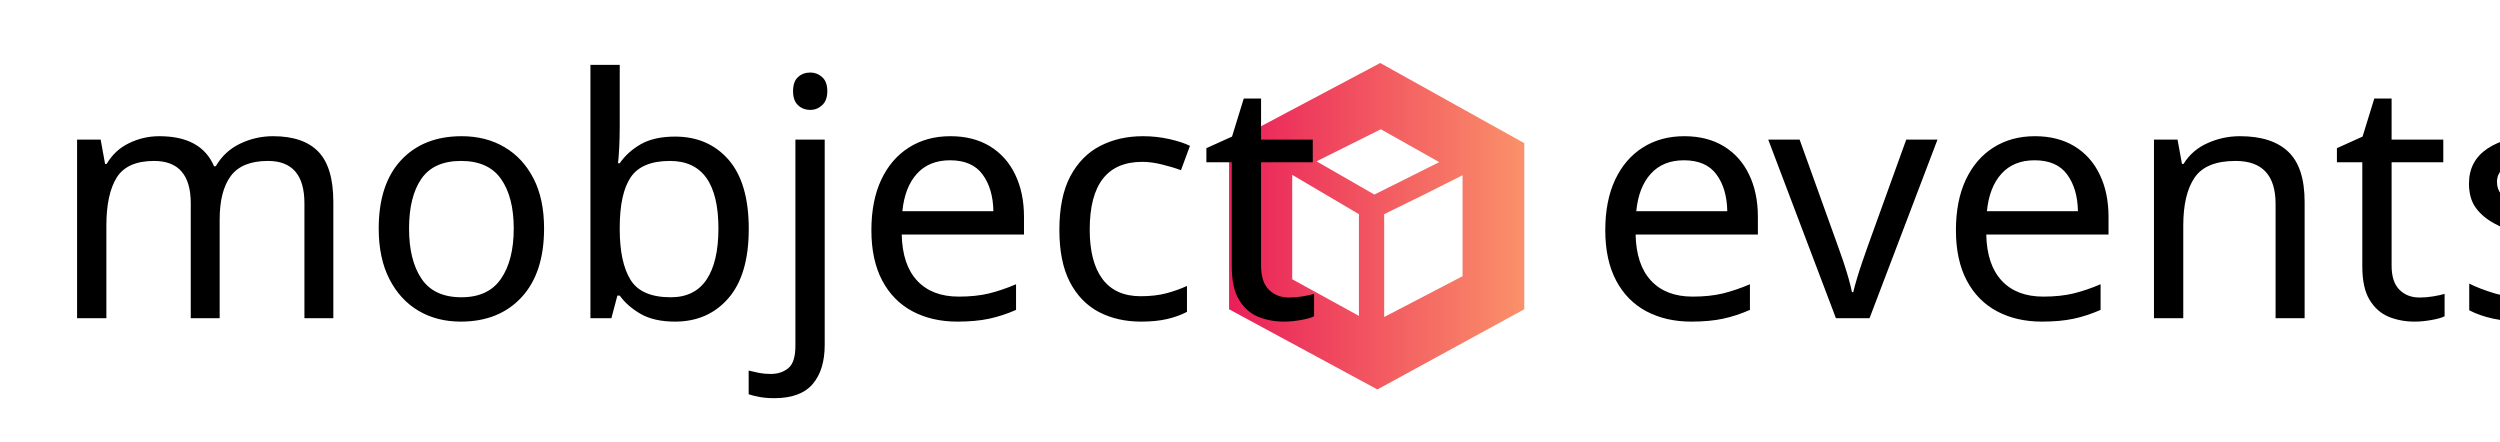
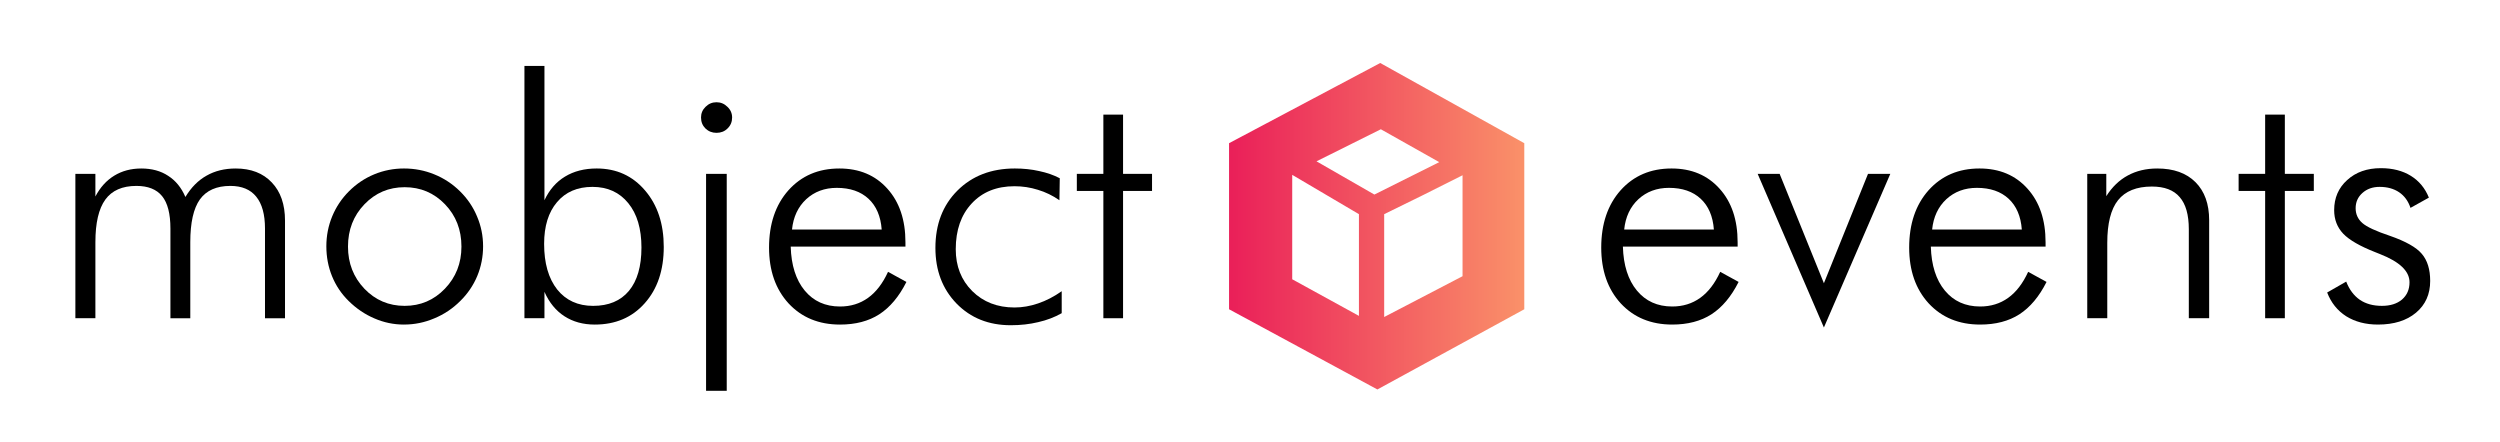
<svg xmlns="http://www.w3.org/2000/svg" xmlns:xlink="http://www.w3.org/1999/xlink" data-v-fde0c5aa="" viewBox="0 0 300 53" class="iconAboveSlogan" version="1.1" id="svg26" width="300" height="53">
  <defs data-v-fde0c5aa="" id="defs2">
    <rect x="206.186" y="94.502" width="184.88" height="40.206" id="rect5108" />
    <linearGradient xlink:href="#0a8ec2f5-8e4c-49ea-94d9-1aa2e987f009" id="linearGradient28183" gradientTransform="scale(0.9509747,1.051553)" x1="5.235" y1="8.118" x2="228.713" y2="8.118" gradientUnits="userSpaceOnUse" />
    <linearGradient xlink:href="#0a8ec2f5-8e4c-49ea-94d9-1aa2e987f009" id="linearGradient28185" gradientTransform="scale(0.9509747,1.051553)" x1="5.235" y1="8.118" x2="228.713" y2="8.118" gradientUnits="userSpaceOnUse" />
  </defs>
  <defs data-v-fde0c5aa="" id="defs6">
    
  </defs>
  <defs data-v-fde0c5aa="" id="defs16">
    <linearGradient data-v-fde0c5aa="" gradientTransform="rotate(25)" id="0a8ec2f5-8e4c-49ea-94d9-1aa2e987f009" x1="0" y1="0" x2="1" y2="0">
      <stop data-v-fde0c5aa="" offset="0%" stop-color="#EA1F59" stop-opacity="1" id="stop11" />
      <stop data-v-fde0c5aa="" offset="100%" stop-color="#FA9169" stop-opacity="1" id="stop13" />
    </linearGradient>
  </defs>
  <g data-v-fde0c5aa="" id="d198cab2-8cfc-4285-8167-c466766b5eca" stroke="none" fill="url(#0a8ec2f5-8e4c-49ea-94d9-1aa2e987f009)" transform="matrix(0.1667039,0,0,0.1667039,146.6568,6.137153)" style="fill:url(#linearGradient28185)">
    <path d="M 113.793,8.536 4.978,66.264 V 185.806 L 111.75,243.535 217.5,185.806 V 66.264 Z M 98.467,190.569 50.446,164.209 V 89.046 L 98.467,117.35 Z M 109.585,103.237 67.931,79.311 114.248,56.229 156.285,79.897 Z M 173.055,162.006 116.645,191.381 V 117.35 L 144.621,103.621 173.055,89.339 Z" id="path18" style="fill:url(#linearGradient28183)" />
  </g>
  <defs data-v-fde0c5aa="" id="defs21">
    
  </defs>
-   <text xml:space="preserve" style="font-style:normal;font-variant:normal;font-weight:normal;font-stretch:normal;font-size:40px;line-height:1.25;font-family:'Futura Lt BT';-inkscape-font-specification:'Futura Lt BT, Normal';font-variant-ligatures:normal;font-variant-caps:normal;font-variant-numeric:normal;font-variant-east-asian:normal;opacity:1;fill:#000000;fill-opacity:1;stroke:none" x="5.842" y="38.187" id="text13650">
-     <tspan x="5.842" y="38.187" style="font-style:normal;font-variant:normal;font-weight:normal;font-stretch:normal;font-size:40px;font-family:'Futura Lt BT';-inkscape-font-specification:'Futura Lt BT, Normal';font-variant-ligatures:normal;font-variant-caps:normal;font-variant-numeric:normal;font-variant-east-asian:normal" id="tspan26453">mobject</tspan>
-   </text>
-   <text xml:space="preserve" style="font-style:normal;font-variant:normal;font-weight:normal;font-stretch:normal;font-size:40px;line-height:1.25;font-family:'Futura Lt BT';-inkscape-font-specification:'Futura Lt BT, Normal';font-variant-ligatures:normal;font-variant-caps:normal;font-variant-numeric:normal;font-variant-east-asian:normal;fill:#000000;fill-opacity:1;stroke:none" x="190.431" y="38.187" id="text13650-6">
-     <tspan x="190.431" y="38.187" style="font-style:normal;font-variant:normal;font-weight:normal;font-stretch:normal;font-size:40px;font-family:'Futura Lt BT';-inkscape-font-specification:'Futura Lt BT, Normal';font-variant-ligatures:normal;font-variant-caps:normal;font-variant-numeric:normal;font-variant-east-asian:normal" id="tspan26453-3">events</tspan>
-   </text>
+   <g aria-label="mobject" id="text13650" style="font-size:40px;line-height:1.25;font-family:'Futura Lt BT';-inkscape-font-specification:'Futura Lt BT, Normal';opacity:1">
+     <path d="M 11.447,38.187 H 9.045 V 20.863 h 2.402 v 2.715 q 0.859,-1.641 2.266,-2.5 1.406,-0.859 3.242,-0.859 1.895,0 3.223,0.879 1.348,0.859 2.07,2.539 1.035,-1.719 2.539,-2.559 1.504,-0.859 3.496,-0.859 2.754,0 4.336,1.68 1.582,1.66 1.582,4.57 v 11.719 H 31.799 V 27.426 q 0,-2.539 -1.055,-3.828 -1.035,-1.289 -3.105,-1.289 -2.48,0 -3.652,1.621 -1.152,1.621 -1.152,5.137 v 9.121 H 20.451 V 27.426 q 0,-2.656 -0.996,-3.887 -0.996,-1.23 -3.086,-1.23 -2.539,0 -3.73,1.641 -1.191,1.641 -1.191,5.117 z" id="path868" />
+     <path d="m 48.557,36.703 q 2.852,0 4.824,-2.051 1.992,-2.07 1.992,-5.059 0,-3.027 -1.973,-5.078 -1.973,-2.051 -4.844,-2.051 -2.852,0 -4.824,2.051 -1.973,2.051 -1.973,5.078 0,2.988 1.973,5.059 1.973,2.051 4.824,2.051 z m -0.078,2.246 q -1.855,0 -3.555,-0.742 -1.699,-0.723 -3.086,-2.09 -1.309,-1.289 -1.992,-2.969 -0.684,-1.68 -0.684,-3.594 0,-1.895 0.703,-3.594 0.703,-1.699 2.012,-3.008 1.328,-1.328 3.027,-2.031 1.699,-0.703 3.574,-0.703 1.914,0 3.633,0.703 1.738,0.703 3.086,2.031 1.348,1.328 2.051,3.027 0.723,1.699 0.723,3.574 0,1.875 -0.703,3.574 -0.703,1.68 -2.031,2.988 -1.367,1.367 -3.125,2.09 -1.738,0.742 -3.633,0.742 z" id="path870" />
+     <path d="m 76.975,29.711 q 0,-3.398 -1.582,-5.332 -1.582,-1.953 -4.297,-1.953 -2.715,0 -4.258,1.836 -1.543,1.816 -1.543,5 0,3.477 1.562,5.469 1.582,1.973 4.316,1.973 2.793,0 4.297,-1.797 1.504,-1.816 1.504,-5.195 z M 65.334,38.187 H 62.932 V 7.914 h 2.402 V 24.027 q 0.879,-1.875 2.461,-2.832 1.602,-0.977 3.809,-0.977 3.555,0 5.801,2.637 2.246,2.617 2.246,6.777 0,4.199 -2.285,6.758 -2.266,2.559 -5.996,2.559 -2.09,0 -3.633,-0.996 -1.543,-0.996 -2.402,-2.93 z" id="path872" />
+     <path d="m 84.123,14.105 q 0,-0.762 0.547,-1.289 0.547,-0.547 1.309,-0.547 0.762,0 1.309,0.547 0.566,0.527 0.566,1.289 0,0.781 -0.547,1.309 -0.527,0.527 -1.328,0.527 -0.781,0 -1.328,-0.527 -0.527,-0.527 -0.527,-1.309 z m 0.605,32.793 V 20.863 h 2.48 v 26.035 z" id="path874" />
+     <path d="m 105.803,27.543 q -0.176,-2.383 -1.582,-3.691 -1.406,-1.309 -3.809,-1.309 -2.188,0 -3.672,1.367 -1.465,1.367 -1.699,3.633 z m 2.852,2.051 H 94.885 q 0.098,3.359 1.68,5.273 1.582,1.914 4.238,1.914 1.914,0 3.359,-1.035 1.445,-1.035 2.402,-3.125 l 2.207,1.211 q -1.328,2.637 -3.262,3.887 -1.914,1.23 -4.707,1.23 -3.809,0 -6.172,-2.539 -2.344,-2.559 -2.344,-6.699 0,-4.258 2.324,-6.875 2.344,-2.617 6.113,-2.617 3.594,0 5.762,2.422 2.168,2.402 2.168,6.426 z" id="path876" />
+     <path d="m 127.131,24.027 q -1.211,-0.84 -2.578,-1.25 -1.367,-0.43 -2.812,-0.43 -3.223,0 -5.137,2.07 -1.914,2.051 -1.914,5.488 0,3.047 1.973,5.02 1.992,1.973 5.078,1.973 1.406,0 2.832,-0.488 1.445,-0.488 2.832,-1.465 v 2.637 q -1.27,0.723 -2.812,1.074 -1.543,0.371 -3.301,0.371 -3.965,0 -6.504,-2.598 -2.539,-2.617 -2.539,-6.68 0,-4.238 2.637,-6.875 2.656,-2.656 6.895,-2.656 1.562,0 2.93,0.312 1.387,0.293 2.461,0.859 z" id="path878" />
+     <path d="m 132.404,22.914 h -3.184 V 20.863 h 3.184 v -7.109 h 2.363 v 7.109 h 3.477 v 2.051 h -3.477 v 15.273 h -2.363 z" id="path880" />
+   </g>
+   <g aria-label="events" id="text13650-6" style="font-size:40px;line-height:1.25;font-family:'Futura Lt BT';-inkscape-font-specification:'Futura Lt BT, Normal'">
+     <path d="m 205.665,27.542 q -0.176,-2.383 -1.582,-3.691 -1.406,-1.309 -3.809,-1.309 -2.188,0 -3.672,1.367 -1.465,1.367 -1.699,3.633 z m 2.852,2.051 h -13.77 q 0.098,3.359 1.68,5.273 1.582,1.914 4.238,1.914 1.914,0 3.359,-1.035 1.445,-1.035 2.402,-3.125 l 2.207,1.211 q -1.328,2.637 -3.262,3.887 -1.914,1.23 -4.707,1.23 -3.809,0 -6.172,-2.539 -2.344,-2.559 -2.344,-6.699 0,-4.258 2.324,-6.875 2.344,-2.617 6.113,-2.617 3.594,0 5.762,2.422 2.168,2.402 2.168,6.426 z" id="path883" />
+     <path d="m 210.919,20.863 h 2.637 l 5.312,13.125 5.293,-13.125 h 2.676 l -7.969,18.438 z" id="path885" />
+     <path d="m 242.618,27.542 q -0.176,-2.383 -1.582,-3.691 -1.406,-1.309 -3.809,-1.309 -2.188,0 -3.672,1.367 -1.465,1.367 -1.699,3.633 z M 245.47,29.593 h -13.77 q 0.098,3.359 1.68,5.273 1.582,1.914 4.238,1.914 1.914,0 3.359,-1.035 1.445,-1.035 2.402,-3.125 l 2.207,1.211 q -1.328,2.637 -3.262,3.887 -1.914,1.23 -4.707,1.23 -3.809,0 -6.172,-2.539 -2.344,-2.559 -2.344,-6.699 0,-4.258 2.324,-6.875 2.344,-2.617 6.113,-2.617 3.594,0 5.762,2.422 2.168,2.402 2.168,6.426 z" id="path887" />
+     <path d="M 250.47,38.187 V 20.863 h 2.285 v 2.676 q 1.055,-1.66 2.578,-2.48 1.543,-0.84 3.535,-0.84 2.949,0 4.59,1.641 1.641,1.641 1.641,4.57 V 38.187 H 262.658 V 27.503 q 0,-2.598 -1.094,-3.848 -1.074,-1.27 -3.34,-1.27 -2.754,0 -4.062,1.641 -1.289,1.621 -1.289,5.117 v 9.043 z" id="path889" />
+     <path d="m 271.818,22.913 h -3.184 v -2.051 h 3.184 v -7.109 h 2.363 v 7.109 h 3.477 v 2.051 h -3.477 V 38.187 h -2.363 z" id="path891" />
+     <path d="m 279.259,35.101 2.285,-1.309 q 0.566,1.445 1.641,2.188 1.074,0.723 2.637,0.723 1.523,0 2.422,-0.762 0.898,-0.781 0.898,-2.07 0,-1.992 -3.535,-3.379 -0.371,-0.137 -0.586,-0.234 -2.734,-1.074 -3.828,-2.207 -1.094,-1.152 -1.094,-2.832 0,-2.207 1.562,-3.613 1.562,-1.426 4.043,-1.426 2.109,0 3.594,0.918 1.484,0.918 2.168,2.617 l -2.207,1.23 q -0.41,-1.23 -1.367,-1.875 -0.957,-0.645 -2.344,-0.645 -1.25,0 -2.07,0.742 -0.801,0.723 -0.801,1.816 0,1.074 0.801,1.777 0.801,0.703 3.32,1.543 2.852,0.996 3.828,2.168 0.996,1.172 0.996,3.242 0,2.383 -1.699,3.809 -1.699,1.426 -4.57,1.426 -2.207,0 -3.809,-0.996 -1.582,-1.016 -2.285,-2.852 z" id="path893" />
+   </g>
</svg>
